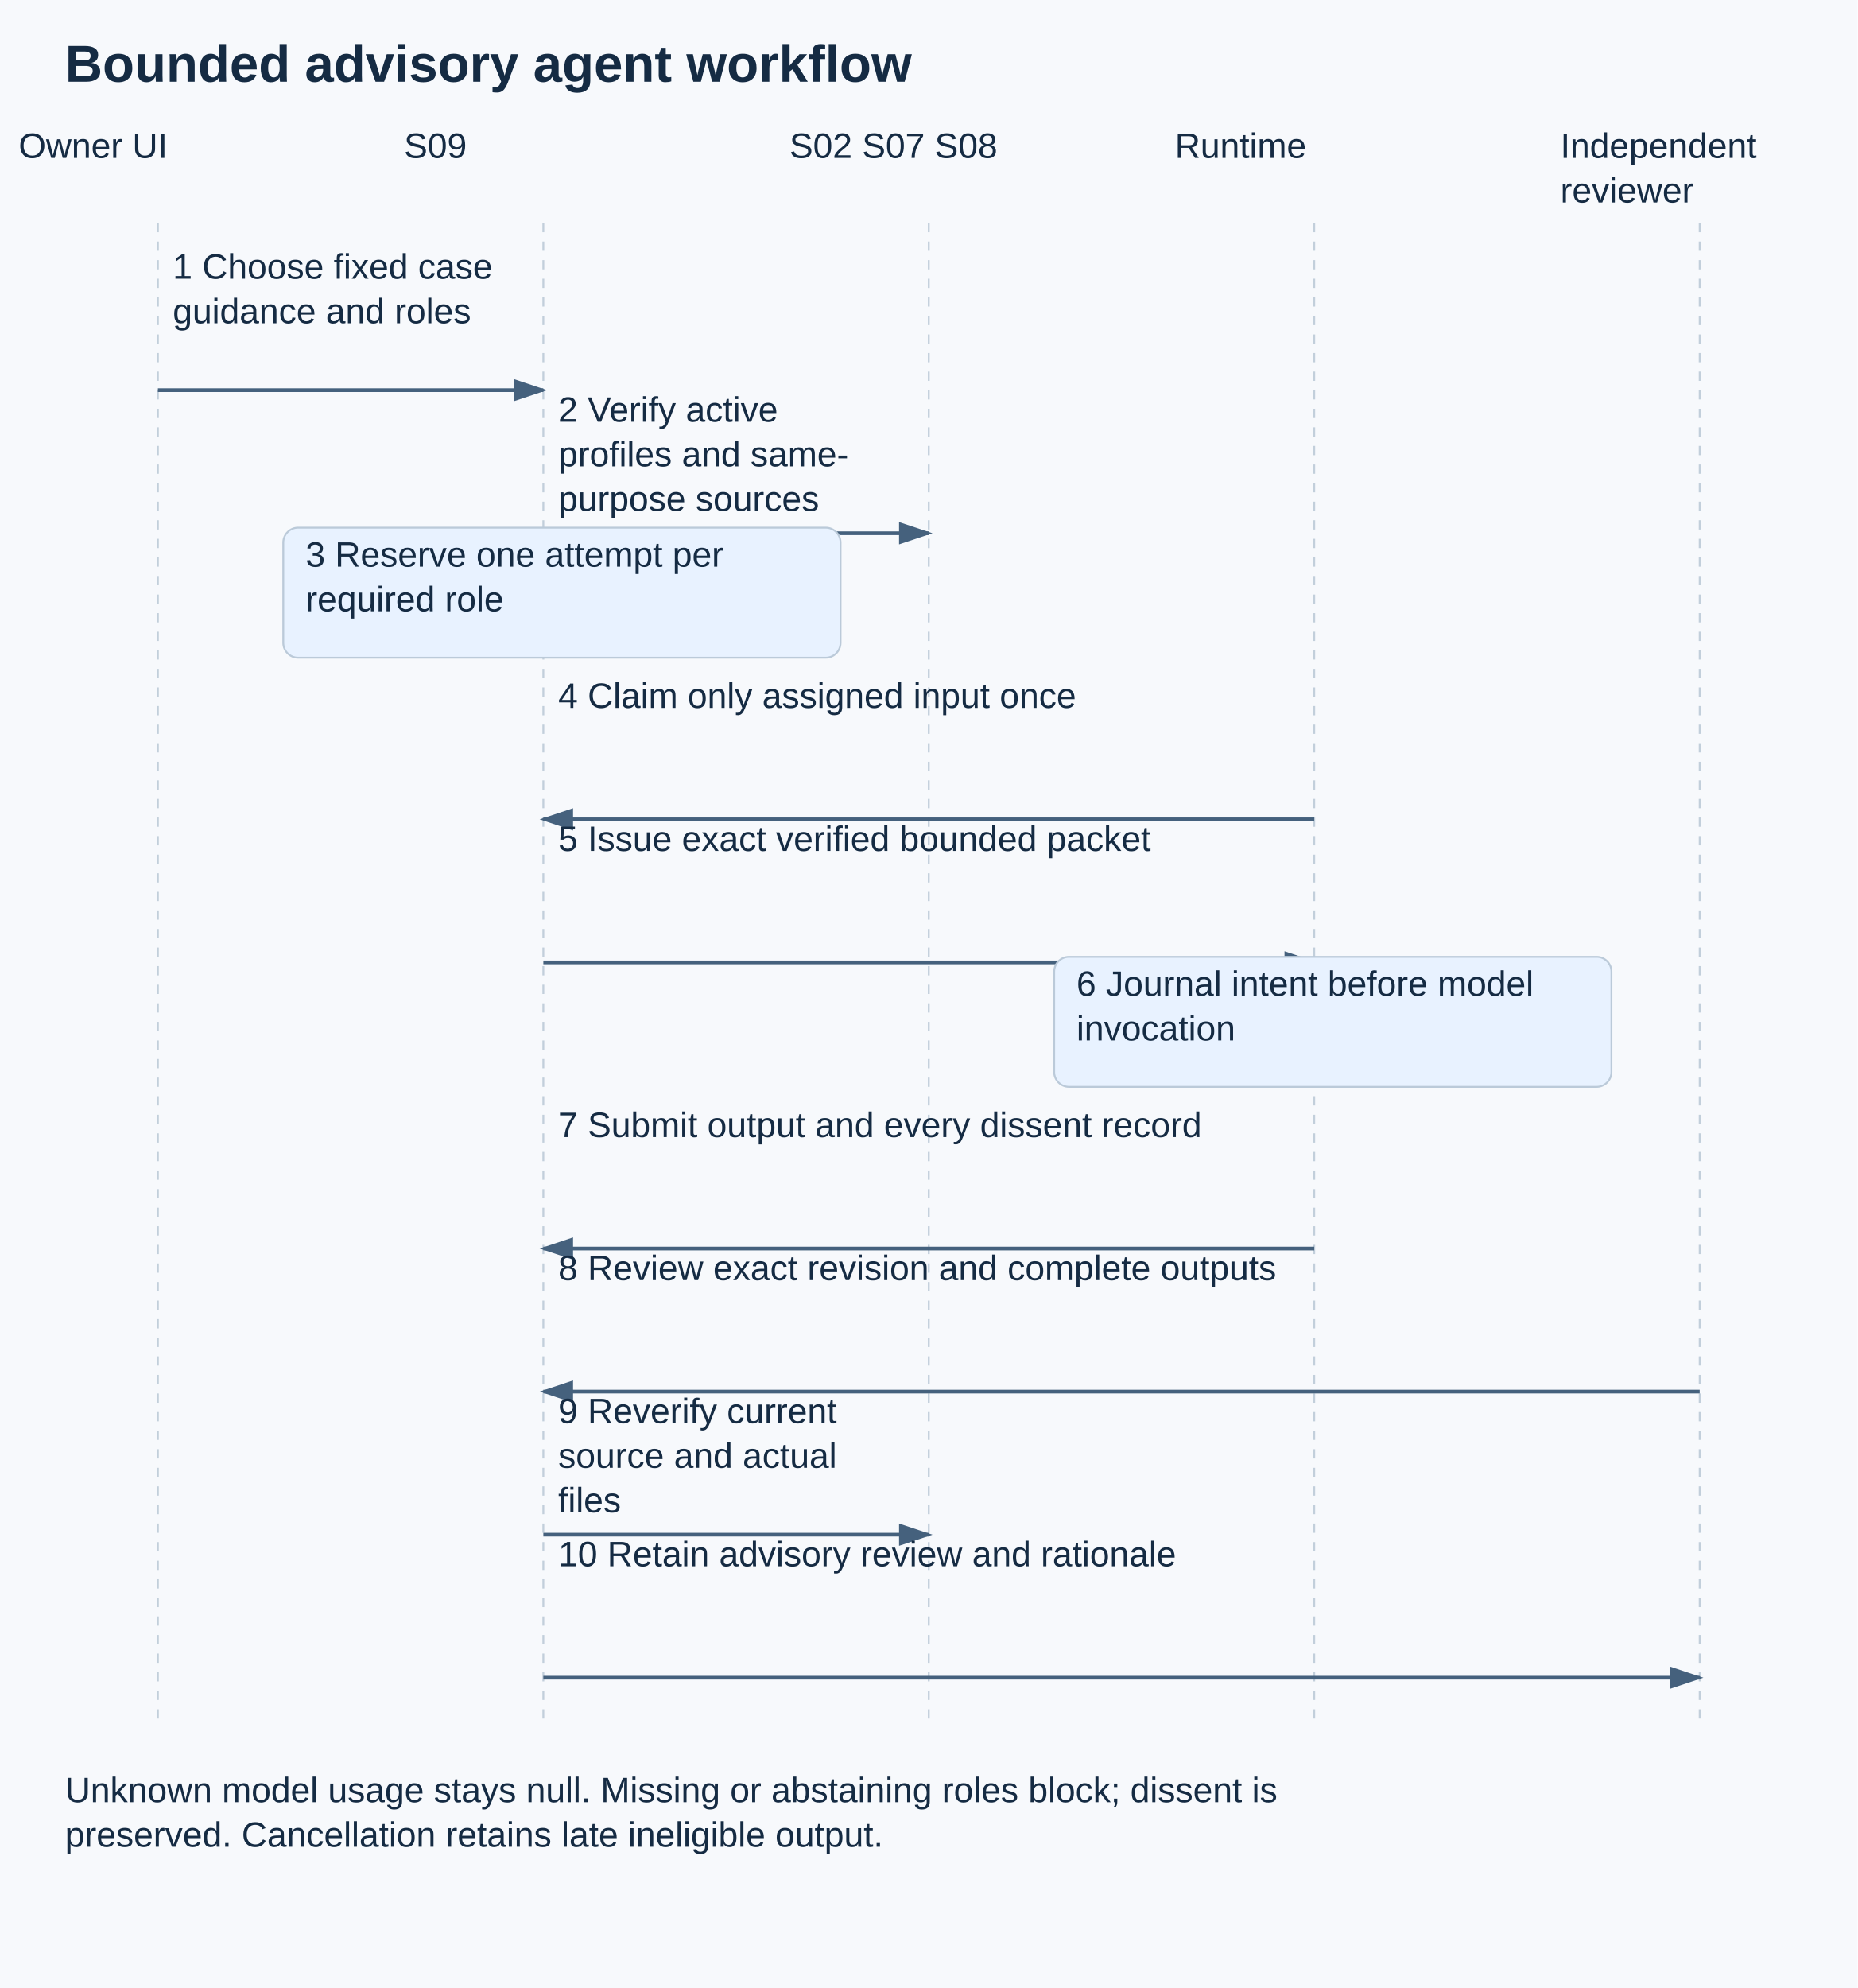
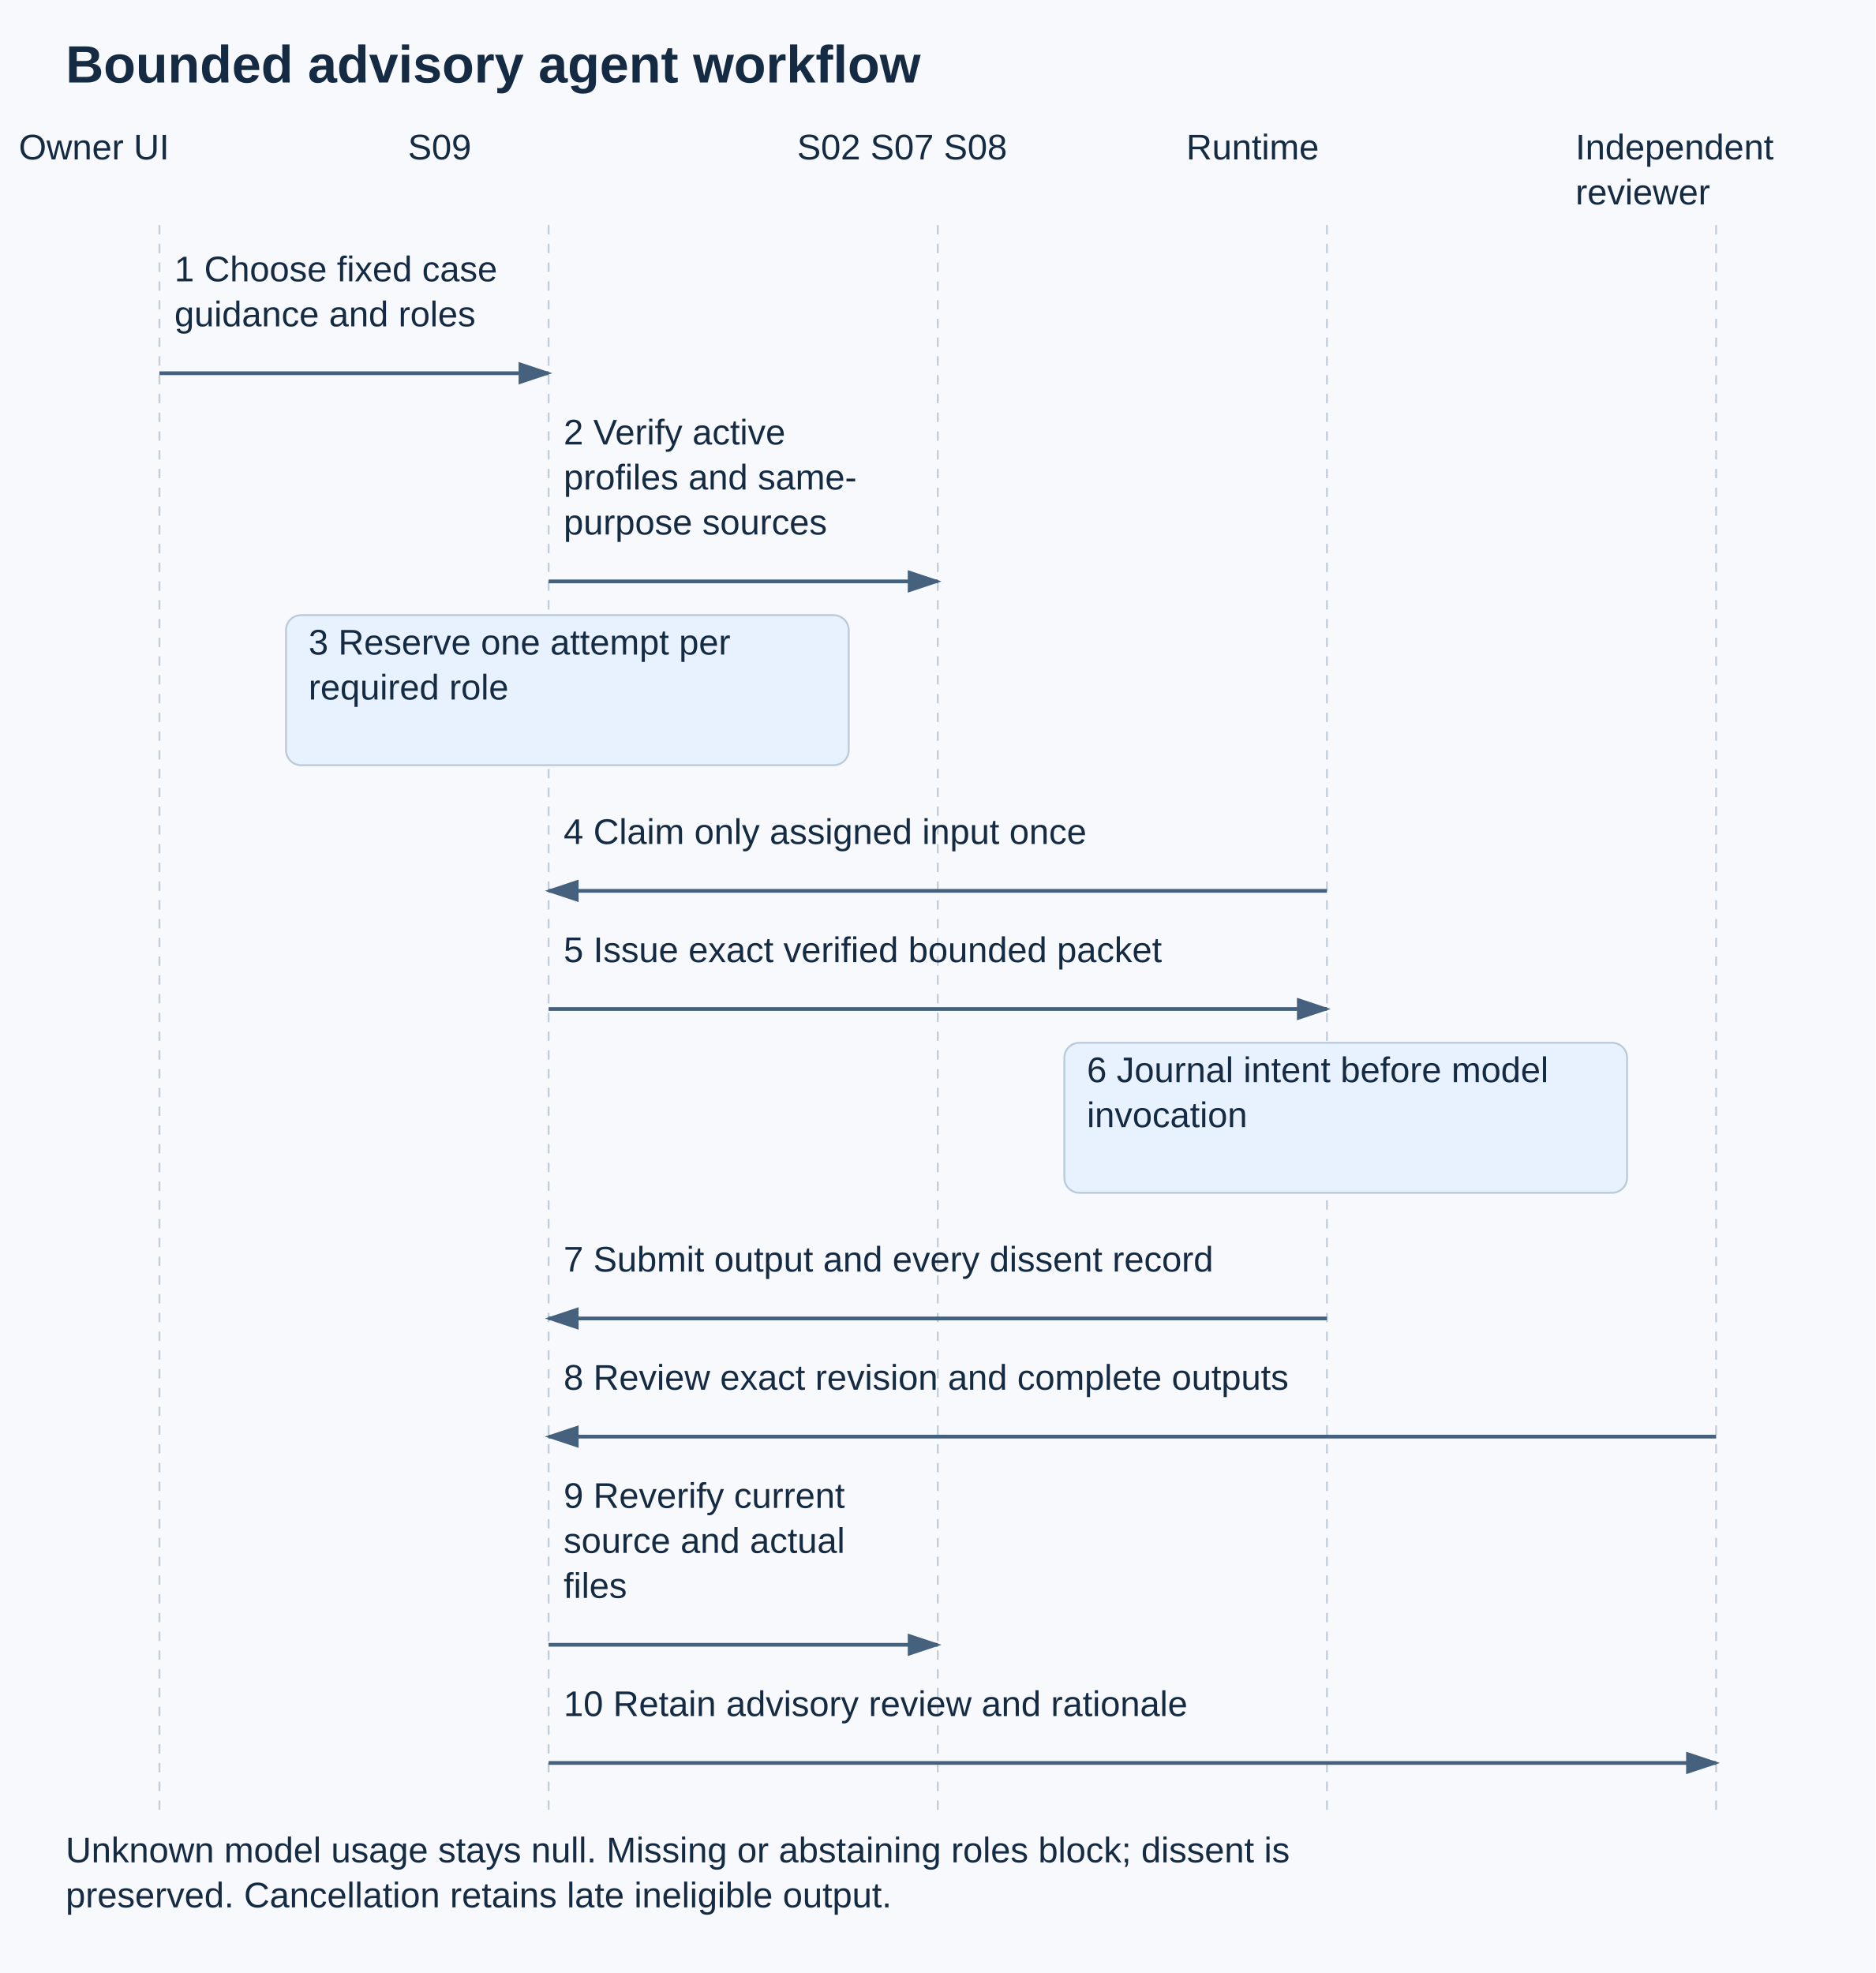
- <svg xmlns="http://www.w3.org/2000/svg" width="1000" height="1070" viewBox="0 0 1000 1070" role="img" aria-label="Bounded advisory agent workflow">
+ <svg xmlns="http://www.w3.org/2000/svg" width="1000" height="1052" viewBox="0 0 1000 1052" role="img" aria-label="Bounded advisory agent workflow">
  <defs>
    <marker id="arrow" markerWidth="10" markerHeight="10" refX="8" refY="3" orient="auto">
      <path d="M0,0 L0,6 L9,3 z" fill="#45617d" />
    </marker>
  </defs>
  <rect width="100%" height="100%" fill="#f7f9fc" />
  <g font-family="Arial, sans-serif" fill="#152b43">
    <text x="35" y="44" font-size="28" font-weight="700">Bounded advisory agent workflow</text>
    <text x="10.0" y="85" font-size="19" fill="#152b43">Owner UI</text>
-     <line x1="85.0" y1="120" x2="85.0" y2="930" stroke="#c2cfdb" stroke-dasharray="5 5" />
+     <line x1="85.0" y1="120" x2="85.0" y2="968" stroke="#c2cfdb" stroke-dasharray="5 5" />
    <text x="217.5" y="85" font-size="19" fill="#152b43">S09</text>
-     <line x1="292.5" y1="120" x2="292.5" y2="930" stroke="#c2cfdb" stroke-dasharray="5 5" />
+     <line x1="292.5" y1="120" x2="292.5" y2="968" stroke="#c2cfdb" stroke-dasharray="5 5" />
    <text x="425.0" y="85" font-size="19" fill="#152b43">S02 S07 S08</text>
-     <line x1="500.0" y1="120" x2="500.0" y2="930" stroke="#c2cfdb" stroke-dasharray="5 5" />
+     <line x1="500.0" y1="120" x2="500.0" y2="968" stroke="#c2cfdb" stroke-dasharray="5 5" />
    <text x="632.5" y="85" font-size="19" fill="#152b43">Runtime</text>
-     <line x1="707.5" y1="120" x2="707.5" y2="930" stroke="#c2cfdb" stroke-dasharray="5 5" />
+     <line x1="707.5" y1="120" x2="707.5" y2="968" stroke="#c2cfdb" stroke-dasharray="5 5" />
    <text x="840.0" y="85" font-size="19" fill="#152b43">Independent</text>
    <text x="840.0" y="109" font-size="19" fill="#152b43">reviewer</text>
-     <line x1="915.0" y1="120" x2="915.0" y2="930" stroke="#c2cfdb" stroke-dasharray="5 5" />
-     <path d="M85.0,210 L292.5,210" fill="none" stroke="#45617d" stroke-width="2" marker-end="url(#arrow)" />
+     <line x1="915.0" y1="120" x2="915.0" y2="968" stroke="#c2cfdb" stroke-dasharray="5 5" />
+     <path d="M85.0,199 L292.5,199" fill="none" stroke="#45617d" stroke-width="2" marker-end="url(#arrow)" />
    <text x="93.0" y="150" font-size="19" fill="#152b43">1 Choose fixed case</text>
    <text x="93.0" y="174" font-size="19" fill="#152b43">guidance and roles</text>
-     <path d="M292.5,287 L500.0,287" fill="none" stroke="#45617d" stroke-width="2" marker-end="url(#arrow)" />
-     <text x="300.5" y="227" font-size="19" fill="#152b43">2 Verify active</text>
-     <text x="300.5" y="251" font-size="19" fill="#152b43">profiles and same-</text>
-     <text x="300.5" y="275" font-size="19" fill="#152b43">purpose sources</text>
-     <rect x="152.5" y="284" width="300" height="70" rx="8" fill="#e8f2ff" stroke="#bbcad9" />
-     <text x="164.5" y="305" font-size="19" fill="#152b43">3 Reserve one attempt per</text>
-     <text x="164.5" y="329" font-size="19" fill="#152b43">required role</text>
-     <path d="M707.5,441 L292.5,441" fill="none" stroke="#45617d" stroke-width="2" marker-end="url(#arrow)" />
-     <text x="300.5" y="381" font-size="19" fill="#152b43">4 Claim only assigned input once</text>
-     <path d="M292.5,518 L707.5,518" fill="none" stroke="#45617d" stroke-width="2" marker-end="url(#arrow)" />
-     <text x="300.5" y="458" font-size="19" fill="#152b43">5 Issue exact verified bounded packet</text>
-     <rect x="567.5" y="515" width="300" height="70" rx="8" fill="#e8f2ff" stroke="#bbcad9" />
-     <text x="579.5" y="536" font-size="19" fill="#152b43">6 Journal intent before model</text>
-     <text x="579.5" y="560" font-size="19" fill="#152b43">invocation</text>
-     <path d="M707.5,672 L292.5,672" fill="none" stroke="#45617d" stroke-width="2" marker-end="url(#arrow)" />
-     <text x="300.5" y="612" font-size="19" fill="#152b43">7 Submit output and every dissent record</text>
-     <path d="M915.0,749 L292.5,749" fill="none" stroke="#45617d" stroke-width="2" marker-end="url(#arrow)" />
-     <text x="300.5" y="689" font-size="19" fill="#152b43">8 Review exact revision and complete outputs</text>
-     <path d="M292.5,826 L500.0,826" fill="none" stroke="#45617d" stroke-width="2" marker-end="url(#arrow)" />
-     <text x="300.5" y="766" font-size="19" fill="#152b43">9 Reverify current</text>
-     <text x="300.5" y="790" font-size="19" fill="#152b43">source and actual</text>
-     <text x="300.5" y="814" font-size="19" fill="#152b43">files</text>
-     <path d="M292.5,903 L915.0,903" fill="none" stroke="#45617d" stroke-width="2" marker-end="url(#arrow)" />
-     <text x="300.5" y="843" font-size="19" fill="#152b43">10 Retain advisory review and rationale</text>
-     <text x="35" y="970" font-size="19" fill="#152b43">Unknown model usage stays null. Missing or abstaining roles block; dissent is</text>
-     <text x="35" y="994" font-size="19" fill="#152b43">preserved. Cancellation retains late ineligible output.</text>
+     <path d="M292.5,310 L500.0,310" fill="none" stroke="#45617d" stroke-width="2" marker-end="url(#arrow)" />
+     <text x="300.5" y="237" font-size="19" fill="#152b43">2 Verify active</text>
+     <text x="300.5" y="261" font-size="19" fill="#152b43">profiles and same-</text>
+     <text x="300.5" y="285" font-size="19" fill="#152b43">purpose sources</text>
+     <rect x="152.5" y="328" width="300" height="80" rx="8" fill="#e8f2ff" stroke="#bbcad9" />
+     <text x="164.5" y="349" font-size="19" fill="#152b43">3 Reserve one attempt per</text>
+     <text x="164.5" y="373" font-size="19" fill="#152b43">required role</text>
+     <path d="M707.5,475 L292.5,475" fill="none" stroke="#45617d" stroke-width="2" marker-end="url(#arrow)" />
+     <text x="300.5" y="450" font-size="19" fill="#152b43">4 Claim only assigned input once</text>
+     <path d="M292.5,538 L707.5,538" fill="none" stroke="#45617d" stroke-width="2" marker-end="url(#arrow)" />
+     <text x="300.5" y="513" font-size="19" fill="#152b43">5 Issue exact verified bounded packet</text>
+     <rect x="567.5" y="556" width="300" height="80" rx="8" fill="#e8f2ff" stroke="#bbcad9" />
+     <text x="579.5" y="577" font-size="19" fill="#152b43">6 Journal intent before model</text>
+     <text x="579.5" y="601" font-size="19" fill="#152b43">invocation</text>
+     <path d="M707.5,703 L292.5,703" fill="none" stroke="#45617d" stroke-width="2" marker-end="url(#arrow)" />
+     <text x="300.5" y="678" font-size="19" fill="#152b43">7 Submit output and every dissent record</text>
+     <path d="M915.0,766 L292.5,766" fill="none" stroke="#45617d" stroke-width="2" marker-end="url(#arrow)" />
+     <text x="300.5" y="741" font-size="19" fill="#152b43">8 Review exact revision and complete outputs</text>
+     <path d="M292.5,877 L500.0,877" fill="none" stroke="#45617d" stroke-width="2" marker-end="url(#arrow)" />
+     <text x="300.5" y="804" font-size="19" fill="#152b43">9 Reverify current</text>
+     <text x="300.5" y="828" font-size="19" fill="#152b43">source and actual</text>
+     <text x="300.5" y="852" font-size="19" fill="#152b43">files</text>
+     <path d="M292.5,940 L915.0,940" fill="none" stroke="#45617d" stroke-width="2" marker-end="url(#arrow)" />
+     <text x="300.5" y="915" font-size="19" fill="#152b43">10 Retain advisory review and rationale</text>
+     <text x="35" y="993" font-size="19" fill="#152b43">Unknown model usage stays null. Missing or abstaining roles block; dissent is</text>
+     <text x="35" y="1017" font-size="19" fill="#152b43">preserved. Cancellation retains late ineligible output.</text>
  </g>
</svg>
